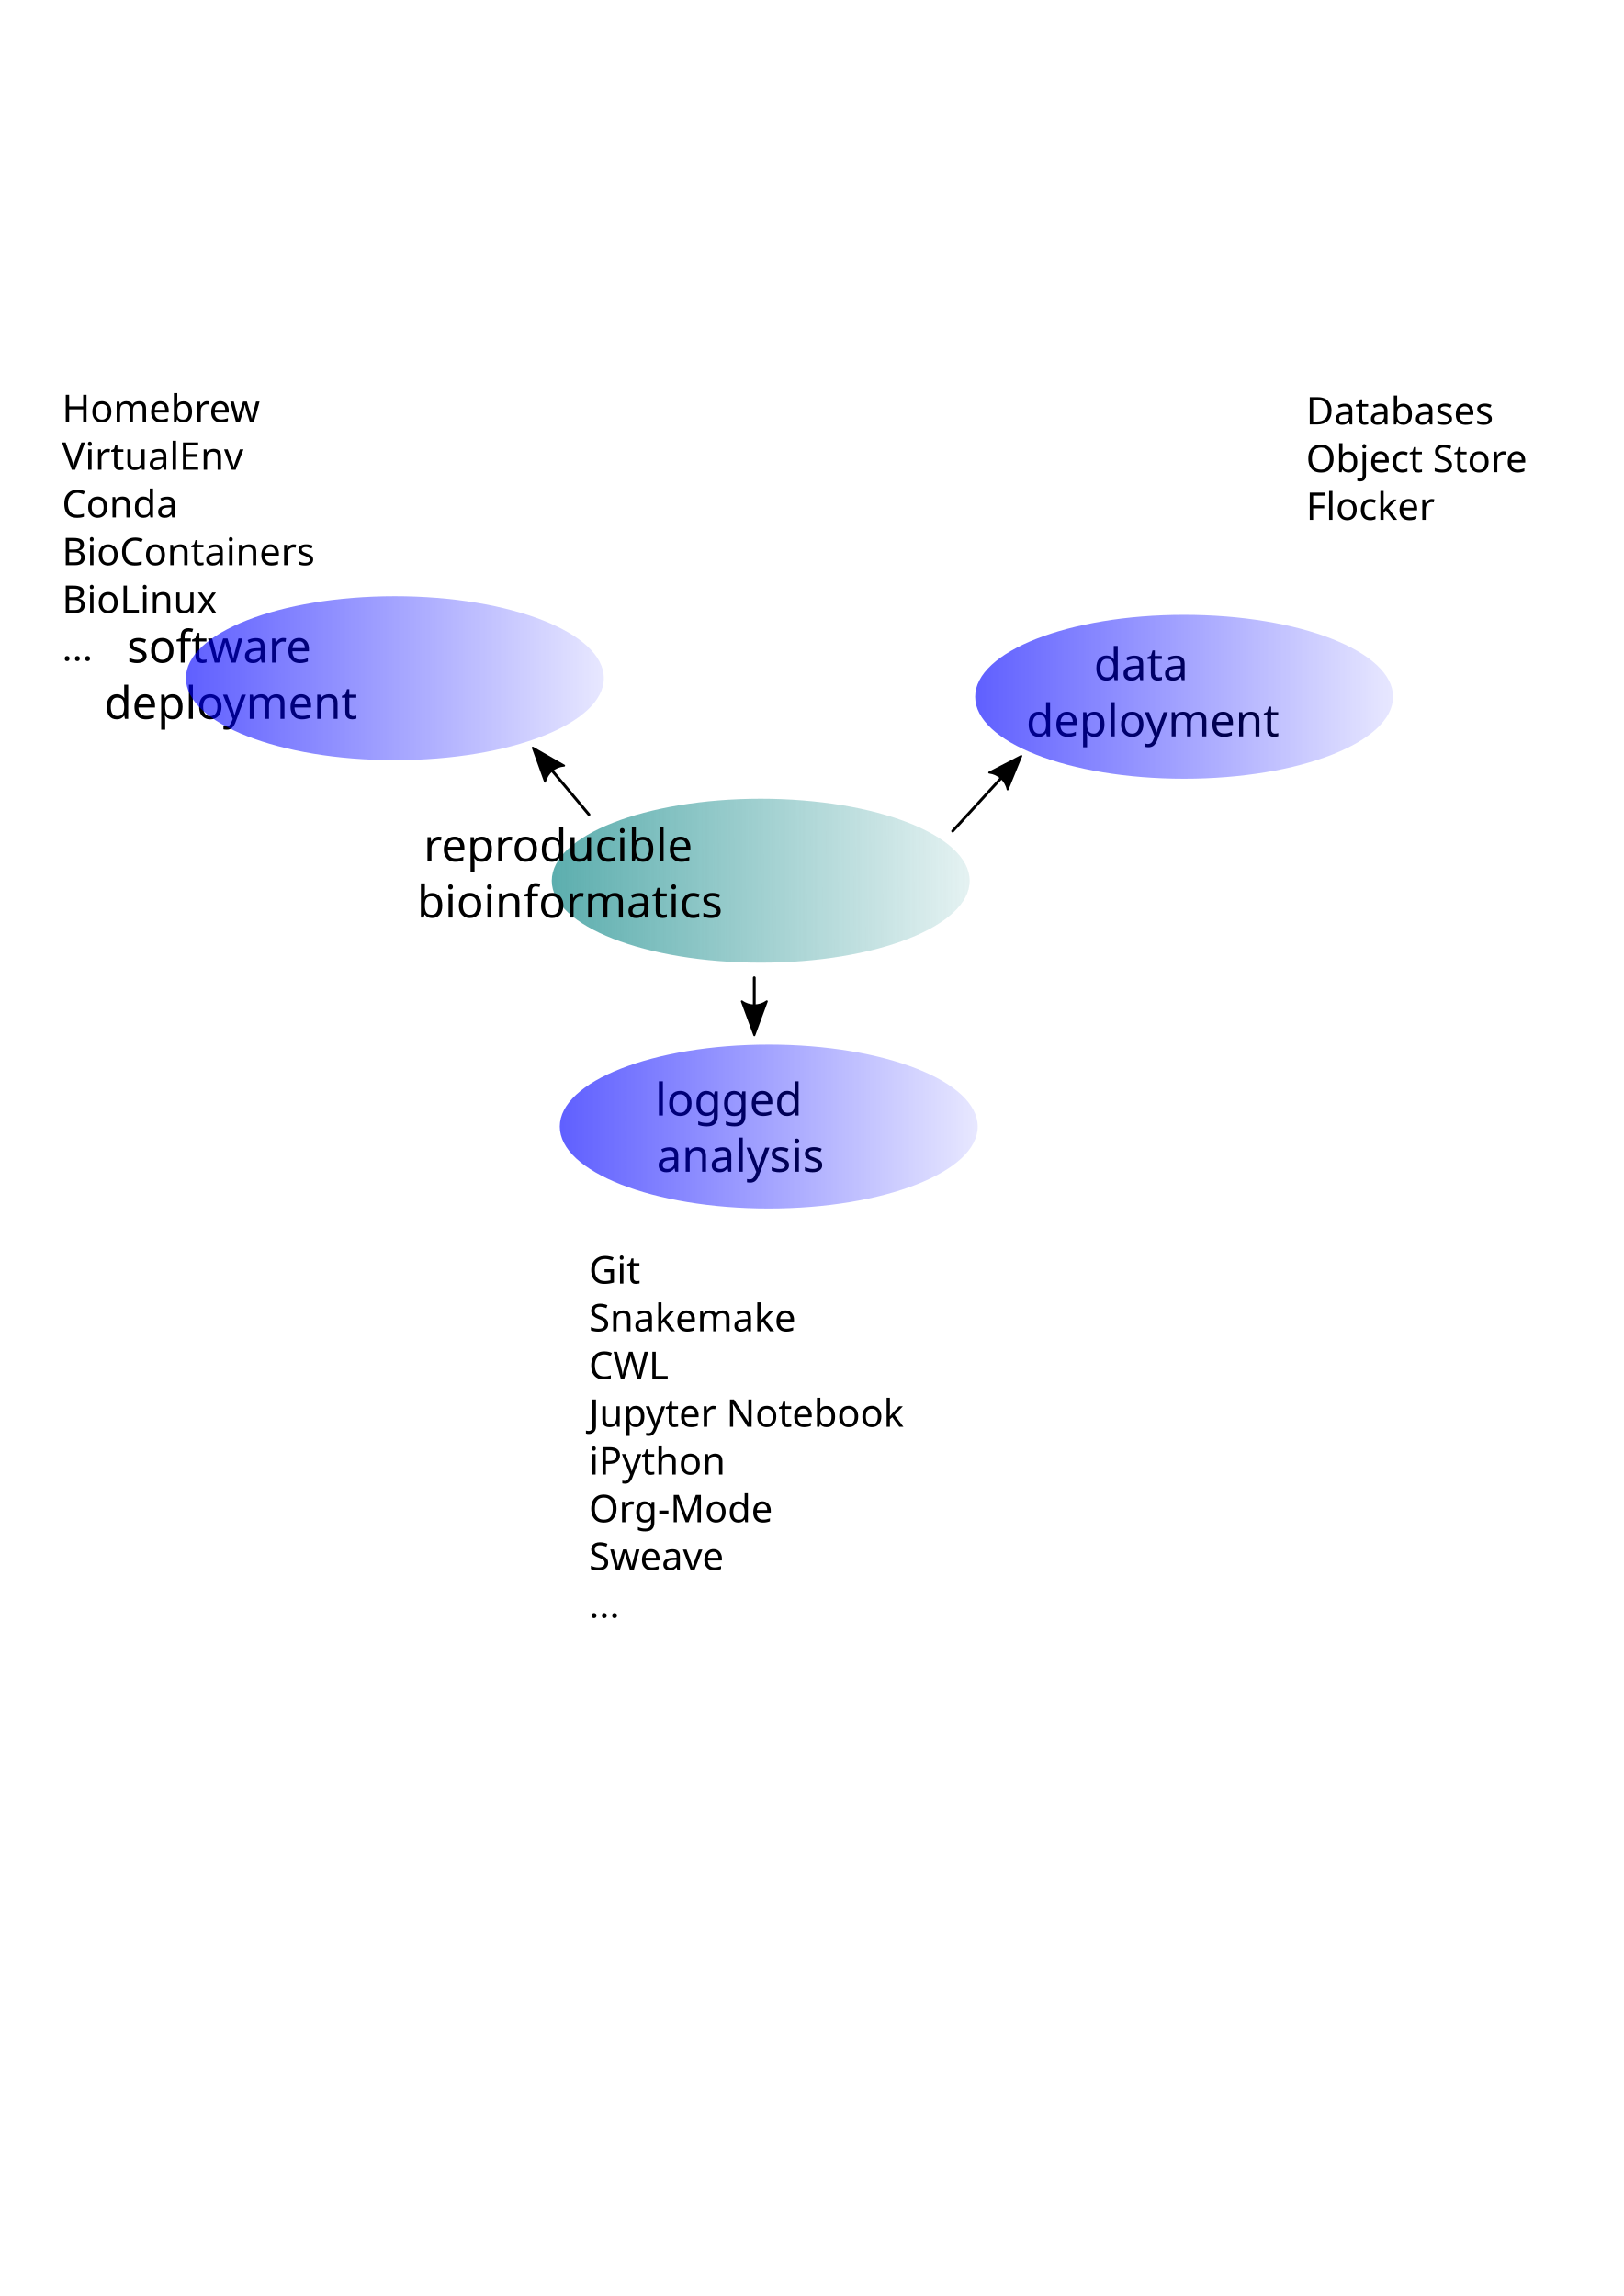
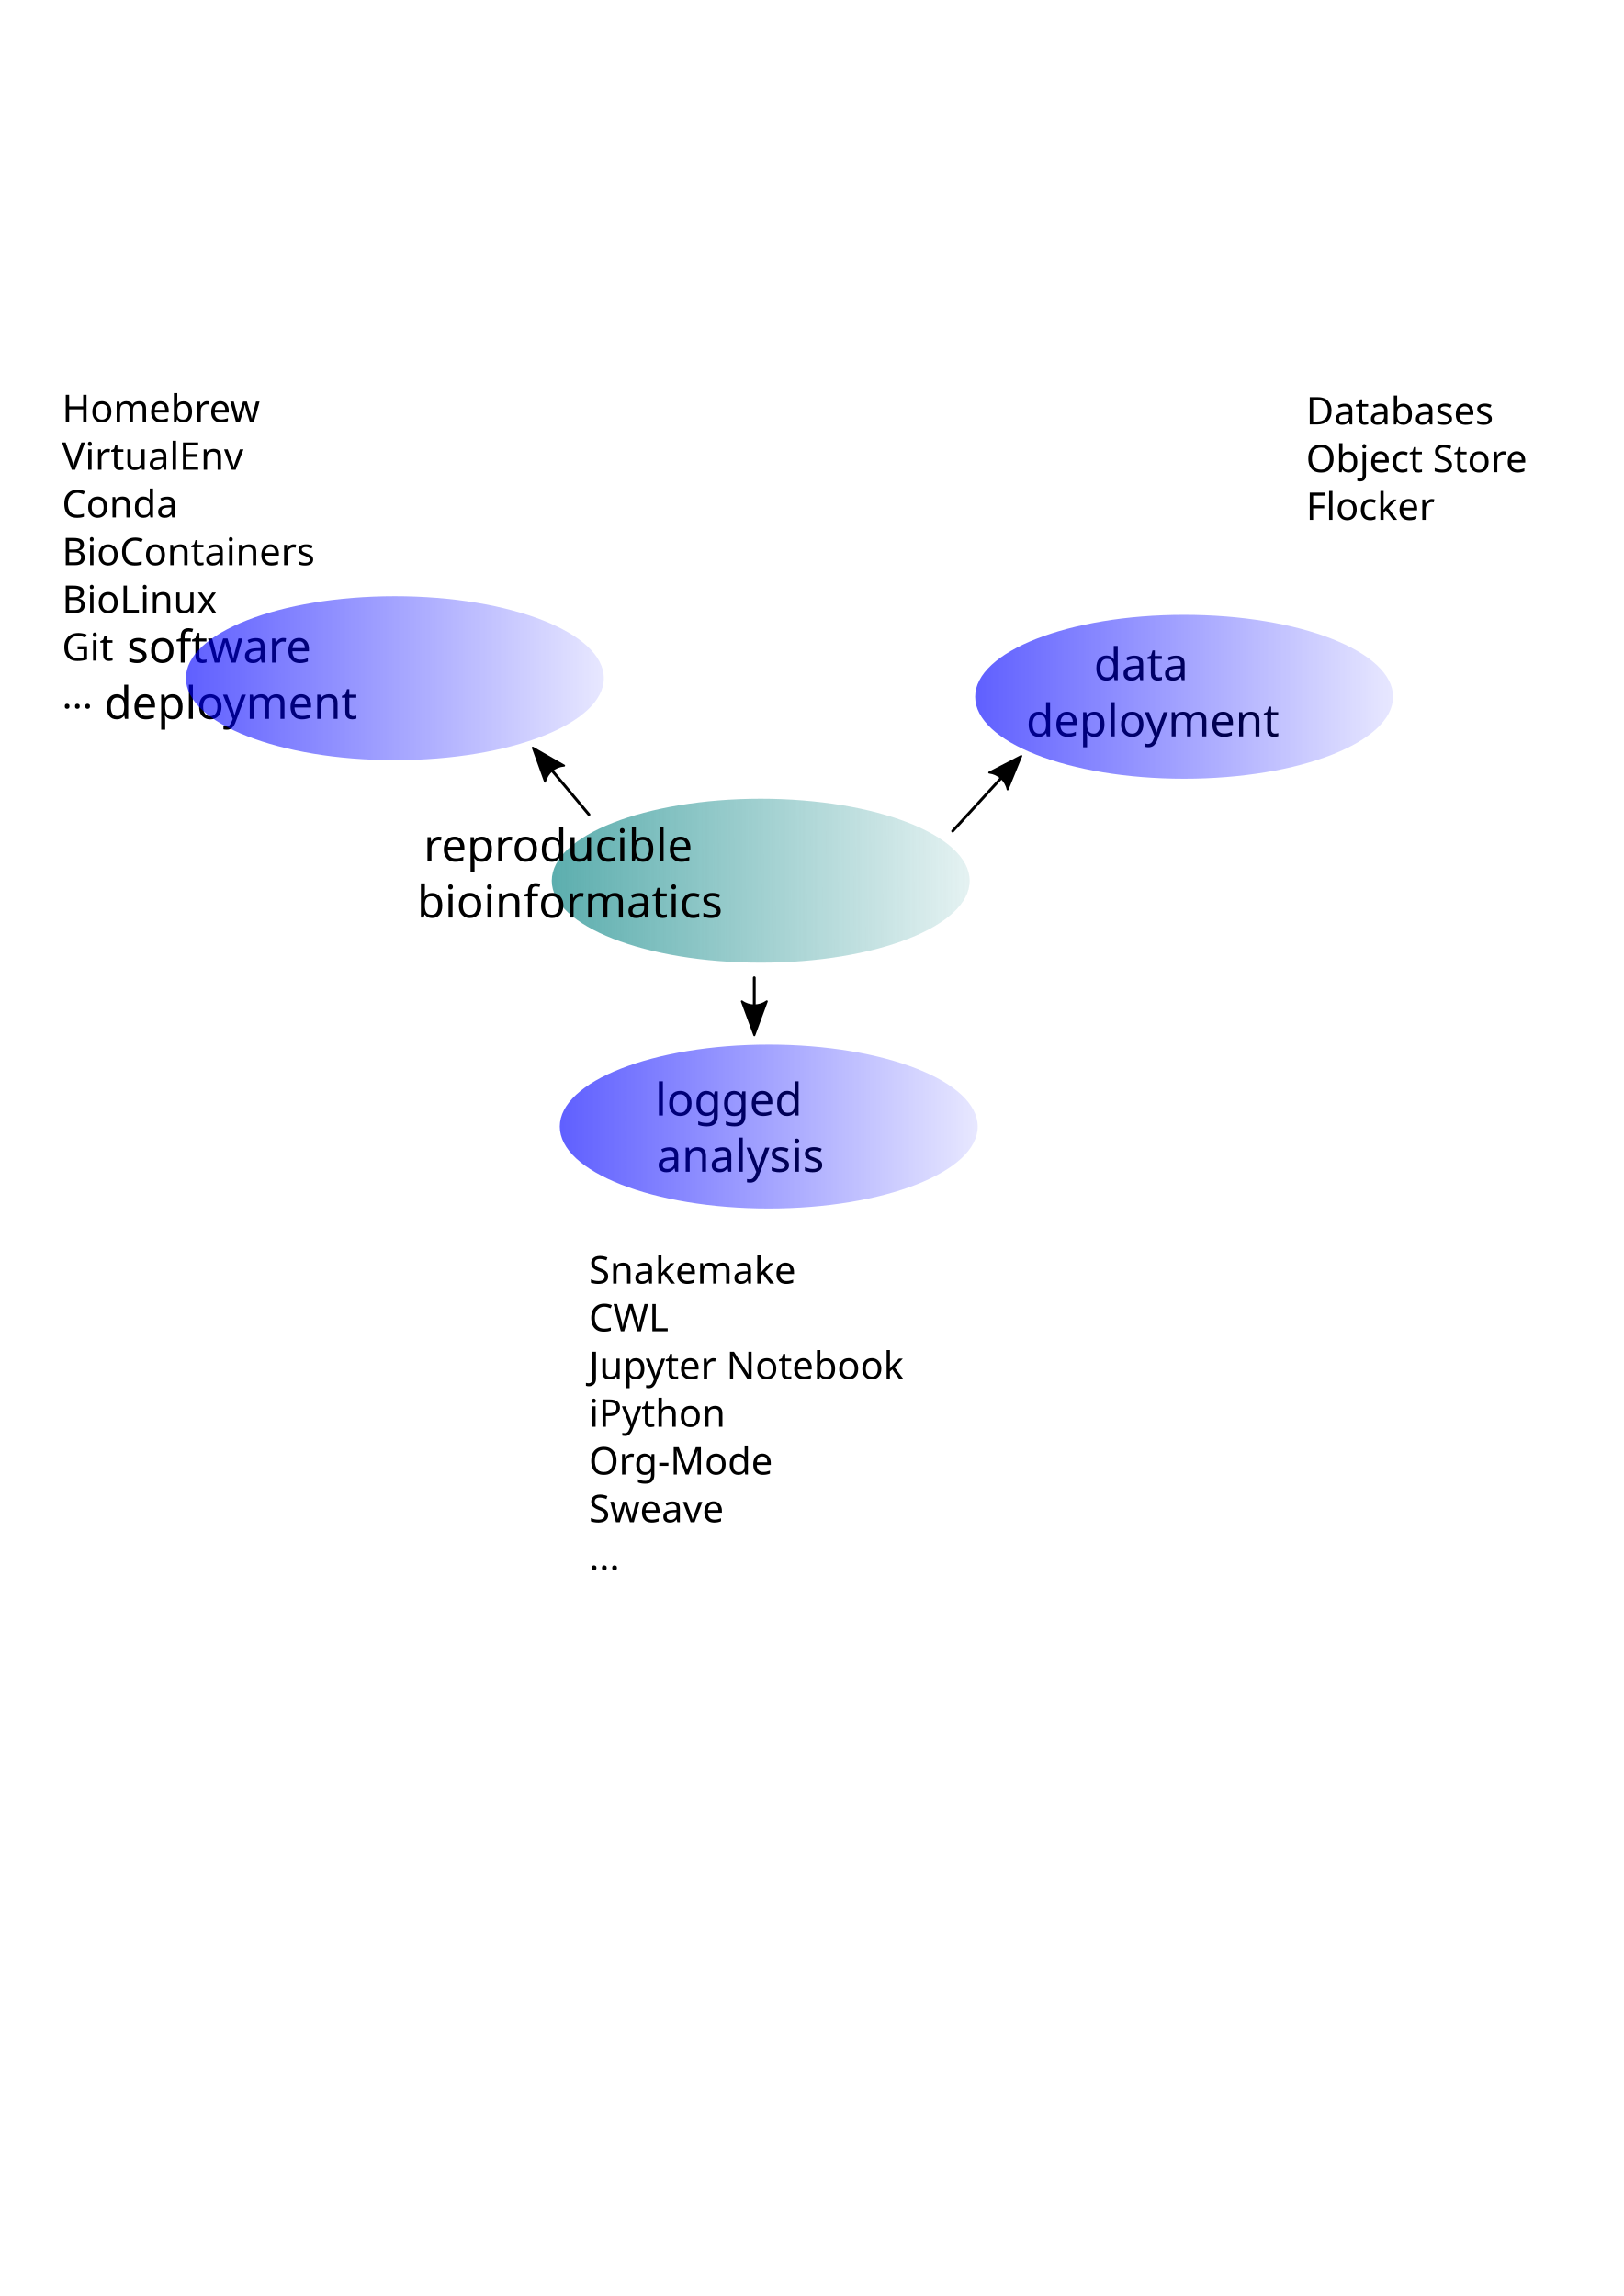
<svg xmlns="http://www.w3.org/2000/svg" xmlns:xlink="http://www.w3.org/1999/xlink" width="210mm" height="297mm" viewBox="0 0 210 297" version="1.1" id="svg8">
  <defs id="defs2">
    <marker style="overflow:visible;" id="marker5139" refX="0.0" refY="0.0" orient="auto">
      <path transform="scale(1.1) rotate(180) translate(1,0)" d="M 8.719,4.034 L -2.207,0.016 L 8.719,-4.002 C 6.973,-1.63 6.983,1.616 8.719,4.034 z " style="fill-rule:evenodd;stroke-width:0.625;stroke-linejoin:round;stroke:#000000;stroke-opacity:1;fill:#000000;fill-opacity:1" id="path5137" />
    </marker>
    <marker style="overflow:visible;" id="marker5129" refX="0.0" refY="0.0" orient="auto">
      <path transform="scale(1.1) rotate(180) translate(1,0)" d="M 8.719,4.034 L -2.207,0.016 L 8.719,-4.002 C 6.973,-1.63 6.983,1.616 8.719,4.034 z " style="fill-rule:evenodd;stroke-width:0.625;stroke-linejoin:round;stroke:#000000;stroke-opacity:1;fill:#000000;fill-opacity:1" id="path5127" />
    </marker>
    <marker orient="auto" refY="0.0" refX="0.0" id="Arrow2Lend" style="overflow:visible;">
      <path id="path4682" style="fill-rule:evenodd;stroke-width:0.625;stroke-linejoin:round;stroke:#000000;stroke-opacity:1;fill:#000000;fill-opacity:1" d="M 8.719,4.034 L -2.207,0.016 L 8.719,-4.002 C 6.973,-1.63 6.983,1.616 8.719,4.034 z " transform="scale(1.1) rotate(180) translate(1,0)" />
    </marker>
    <marker style="overflow:visible;" id="marker4967" refX="0.0" refY="0.0" orient="auto">
      <path transform="scale(0.8) rotate(180) translate(12.5,0)" style="fill-rule:evenodd;stroke:#000000;stroke-width:1pt;stroke-opacity:1;fill:#000000;fill-opacity:1" d="M 0.0,0.0 L 5.0,-5.0 L -12.5,0.0 L 5.0,5.0 L 0.0,0.0 z " id="path4965" />
    </marker>
    <marker style="overflow:visible;" id="marker4945" refX="0.0" refY="0.0" orient="auto">
      <path transform="scale(0.8) rotate(180) translate(12.5,0)" style="fill-rule:evenodd;stroke:#000000;stroke-width:1pt;stroke-opacity:1;fill:#000000;fill-opacity:1" d="M 0.0,0.0 L 5.0,-5.0 L -12.5,0.0 L 5.0,5.0 L 0.0,0.0 z " id="path4943" />
    </marker>
    <linearGradient id="linearGradient4619">
      <stop style="stop-color:#008080;stop-opacity:1;" offset="0" id="stop4615" />
      <stop style="stop-color:#008080;stop-opacity:0;" offset="1" id="stop4617" />
    </linearGradient>
    <linearGradient id="linearGradient4557">
      <stop style="stop-color:#0000ff;stop-opacity:1;" offset="0" id="stop4553" />
      <stop style="stop-color:#0000ff;stop-opacity:0;" offset="1" id="stop4555" />
    </linearGradient>
    <linearGradient xlink:href="#linearGradient4557" id="linearGradient4559-2" x1="71.628" y1="114.722" x2="136.302" y2="114.722" gradientUnits="userSpaceOnUse" gradientTransform="translate(-0.5504369,31.26896)" />
    <linearGradient xlink:href="#linearGradient4557" id="linearGradient4559-3" x1="71.628" y1="114.722" x2="136.302" y2="114.722" gradientUnits="userSpaceOnUse" gradientTransform="translate(53.17074,-24.3231)" />
    <linearGradient xlink:href="#linearGradient4557" id="linearGradient4559-6" x1="71.628" y1="114.722" x2="136.302" y2="114.722" gradientUnits="userSpaceOnUse" gradientTransform="translate(-48.90473,-26.72853)" />
    <linearGradient xlink:href="#linearGradient4619" id="linearGradient4621" x1="71.362" y1="113.927" x2="135.836" y2="113.66" gradientUnits="userSpaceOnUse" />
  </defs>
  <g id="layer1">
    <ellipse style="fill:url(#linearGradient4621);fill-opacity:1;stroke:#000000;stroke-width:0;stroke-linecap:round;stroke-linejoin:miter;stroke-miterlimit:4;stroke-dasharray:none;stroke-dashoffset:0;stroke-opacity:1;opacity:0.64" id="path3723" cx="98.387" cy="113.927" rx="27.025" ry="10.602" />
    <text xml:space="preserve" style="font-style:normal;font-weight:normal;font-size:5.821px;line-height:125%;font-family:Sans;letter-spacing:0px;word-spacing:0px;fill:#000000;fill-opacity:1;stroke:none;stroke-width:0.265px;stroke-linecap:butt;stroke-linejoin:miter;stroke-opacity:1" x="97.808" y="111.414" id="text3701">
      <tspan id="tspan3699" x="77.485" y="111.414" style="stroke-width:0.265px;text-anchor:middle;text-align:center">reproducible</tspan>
      <tspan x="77.485" y="118.69" style="stroke-width:0.265px;text-anchor:middle;text-align:center" id="tspan3703">bioinformatics</tspan>
    </text>
    <text xml:space="preserve" style="font-style:normal;font-weight:normal;font-size:5.821px;line-height:125%;font-family:Sans;letter-spacing:0px;word-spacing:0px;fill:#000000;fill-opacity:1;stroke:none;stroke-width:0.265px;stroke-linecap:butt;stroke-linejoin:miter;stroke-opacity:1" x="50.822" y="85.711" id="text3707">
      <tspan id="tspan3705" x="33.64" y="85.711" style="stroke-width:0.265px;text-anchor:middle;text-align:center">software</tspan>
      <tspan x="33.64" y="92.987" style="stroke-width:0.265px;text-anchor:middle;text-align:center" id="tspan3709">deployment</tspan>
    </text>
    <text xml:space="preserve" style="font-style:normal;font-weight:normal;font-size:5.821px;line-height:125%;font-family:Sans;letter-spacing:0px;word-spacing:0px;fill:#000000;fill-opacity:1;stroke:none;stroke-width:0.265px;stroke-linecap:butt;stroke-linejoin:miter;stroke-opacity:1" x="152.873" y="87.979" id="text3713">
      <tspan id="tspan3711" x="152.873" y="87.979" style="text-align:center;text-anchor:middle;stroke-width:0.265px">data</tspan>
      <tspan x="152.873" y="95.255" style="text-align:center;text-anchor:middle;stroke-width:0.265px" id="tspan3715">deployment</tspan>
    </text>
    <text xml:space="preserve" style="font-style:normal;font-weight:normal;font-size:5.821px;line-height:125%;font-family:Sans;letter-spacing:0px;word-spacing:0px;fill:#000000;fill-opacity:1;stroke:none;stroke-width:0.265px;stroke-linecap:butt;stroke-linejoin:miter;stroke-opacity:1" x="99.54" y="144.298" id="text3719">
      <tspan id="tspan3717" x="99.54" y="144.298" style="text-align:center;text-anchor:middle;stroke-width:0.265px">logged</tspan>
      <tspan x="99.54" y="151.574" style="text-align:center;text-anchor:middle;stroke-width:0.265px" id="tspan3721">analysis</tspan>
    </text>
    <ellipse style="opacity:0.64;fill:url(#linearGradient4559-2);fill-opacity:1;stroke:#000000;stroke-width:0;stroke-linecap:round;stroke-linejoin:miter;stroke-miterlimit:4;stroke-dasharray:none;stroke-dashoffset:0;stroke-opacity:1" id="path3723-0" cx="99.424" cy="145.725" rx="27.025" ry="10.602" />
    <ellipse style="opacity:0.64;fill:url(#linearGradient4559-3);fill-opacity:1;stroke:#000000;stroke-width:0;stroke-linecap:round;stroke-linejoin:miter;stroke-miterlimit:4;stroke-dasharray:none;stroke-dashoffset:0;stroke-opacity:1" id="path3723-3" cx="153.145" cy="90.133" rx="27.025" ry="10.602" />
    <ellipse style="opacity:0.64;fill:url(#linearGradient4559-6);fill-opacity:1;stroke:#000000;stroke-width:0;stroke-linecap:round;stroke-linejoin:miter;stroke-miterlimit:4;stroke-dasharray:none;stroke-dashoffset:0;stroke-opacity:1" id="path3723-8" cx="51.07" cy="87.728" rx="27.025" ry="10.602" />
    <text xml:space="preserve" style="font-style:normal;font-weight:normal;font-size:4.939px;line-height:125%;font-family:Sans;letter-spacing:0px;word-spacing:0px;fill:#000000;fill-opacity:1;stroke:none;stroke-width:0.265px;stroke-linecap:butt;stroke-linejoin:miter;stroke-opacity:1" x="76.172" y="166.038" id="text4625">
-       <tspan id="tspan4623" x="76.172" y="166.038" style="font-size:4.939px;stroke-width:0.265px">Git</tspan>
-       <tspan x="76.172" y="172.212" style="font-size:4.939px;stroke-width:0.265px" id="tspan79">Snakemake</tspan>
-       <tspan x="76.172" y="178.385" style="font-size:4.939px;stroke-width:0.265px" id="tspan81">CWL</tspan>
-       <tspan x="76.172" y="184.559" style="font-size:4.939px;stroke-width:0.265px" id="tspan70">Jupyter Notebook</tspan>
-       <tspan x="76.172" y="190.732" style="font-size:4.939px;stroke-width:0.265px" id="tspan4627">iPython</tspan>
-       <tspan x="76.172" y="196.906" style="font-size:4.939px;stroke-width:0.265px" id="tspan4629">Org-Mode</tspan>
-       <tspan x="76.172" y="203.08" style="font-size:4.939px;stroke-width:0.265px" id="tspan4631">Sweave</tspan>
-       <tspan x="76.172" y="209.253" style="font-size:4.939px;stroke-width:0.265px" id="tspan4633">...</tspan>
+       <tspan x="76.172" y="166.038" style="font-size:4.939px;stroke-width:0.265px" id="tspan79">Snakemake</tspan>
+       <tspan x="76.172" y="172.212" style="font-size:4.939px;stroke-width:0.265px" id="tspan81">CWL</tspan>
+       <tspan x="76.172" y="178.385" style="font-size:4.939px;stroke-width:0.265px" id="tspan70">Jupyter Notebook</tspan>
+       <tspan x="76.172" y="184.559" style="font-size:4.939px;stroke-width:0.265px" id="tspan4627">iPython</tspan>
+       <tspan x="76.172" y="190.732" style="font-size:4.939px;stroke-width:0.265px" id="tspan4629">Org-Mode</tspan>
+       <tspan x="76.172" y="196.906" style="font-size:4.939px;stroke-width:0.265px" id="tspan4631">Sweave</tspan>
+       <tspan x="76.172" y="203.08" style="font-size:4.939px;stroke-width:0.265px" id="tspan4633">...</tspan>
    </text>
    <text xml:space="preserve" style="font-style:normal;font-weight:normal;font-size:4.939px;line-height:125%;font-family:Sans;letter-spacing:0px;word-spacing:0px;fill:#000000;fill-opacity:1;stroke:none;stroke-width:0.265px;stroke-linecap:butt;stroke-linejoin:miter;stroke-opacity:1" x="8.018" y="54.587" id="text4637">
      <tspan x="8.018" y="54.587" style="font-size:4.939px;stroke-width:0.265px" id="tspan4639">Homebrew</tspan>
      <tspan x="8.018" y="60.76" style="font-size:4.939px;stroke-width:0.265px" id="tspan76">VirtualEnv</tspan>
      <tspan x="8.018" y="66.934" style="font-size:4.939px;stroke-width:0.265px" id="tspan78">Conda</tspan>
      <tspan x="8.018" y="73.107" style="font-size:4.939px;stroke-width:0.265px" id="tspan4643">BioContainers</tspan>
      <tspan x="8.018" y="79.281" style="font-size:4.939px;stroke-width:0.265px" id="tspan74">BioLinux</tspan>
-       <tspan x="8.018" y="85.455" style="font-size:4.939px;stroke-width:0.265px" id="tspan4645">...</tspan>
+       <tspan x="8.018" y="85.455" style="font-size:4.939px;stroke-width:0.265px" id="tspan220">Git</tspan>
+       <tspan x="8.018" y="91.628" style="font-size:4.939px;stroke-width:0.265px" id="tspan4645">...</tspan>
    </text>
    <text xml:space="preserve" style="font-style:normal;font-weight:normal;font-size:4.939px;line-height:125%;font-family:Sans;letter-spacing:0px;word-spacing:0px;fill:#000000;fill-opacity:1;stroke:none;stroke-width:0.265px;stroke-linecap:butt;stroke-linejoin:miter;stroke-opacity:1" x="168.914" y="54.902" id="text4649">
      <tspan id="tspan4647" x="168.914" y="54.902" style="font-size:4.939px;stroke-width:0.265px">Databases</tspan>
      <tspan x="168.914" y="61.076" style="font-size:4.939px;stroke-width:0.265px" id="tspan4651">Object Store</tspan>
      <tspan x="168.914" y="67.249" style="font-size:4.939px;stroke-width:0.265px" id="tspan80">Flocker</tspan>
      <tspan x="168.914" y="73.423" style="font-size:4.939px;stroke-width:0.265px" id="tspan4653" />
    </text>
    <path style="fill:none;fill-rule:evenodd;stroke:#000000;stroke-width:0.365;stroke-linecap:round;stroke-linejoin:miter;stroke-opacity:1;stroke-miterlimit:3;stroke-dasharray:none;marker-end:url(#Arrow2Lend)" d="M 76.172,105.368 69.223,97.082" id="path4655" />
    <path style="fill:none;fill-rule:evenodd;stroke:#000000;stroke-width:0.365;stroke-linecap:round;stroke-linejoin:miter;stroke-opacity:1;stroke-miterlimit:3;stroke-dasharray:none;marker-end:url(#marker5139)" d="m 123.211,107.506 8.553,-9.354" id="path4657" />
    <path style="fill:none;fill-rule:evenodd;stroke:#000000;stroke-width:0.365;stroke-linecap:round;stroke-linejoin:miter;stroke-opacity:1;stroke-miterlimit:3;stroke-dasharray:none;marker-end:url(#marker5129)" d="m 97.553,126.482 v 6.949" id="path4659" />
    <flowRoot xml:space="preserve" id="flowRoot82" style="fill:black;stroke:none;stroke-opacity:1;stroke-width:1px;stroke-linejoin:miter;stroke-linecap:butt;fill-opacity:1;font-family:Sans;font-style:normal;font-weight:normal;font-size:22px;line-height:125%;letter-spacing:0px;word-spacing:0px">
      <flowRegion id="flowRegion84">
        <rect id="rect86" width="2.02" height="38.386" x="82.833" y="27.514" />
      </flowRegion>
      <flowPara id="flowPara88" />
    </flowRoot>
  </g>
</svg>
